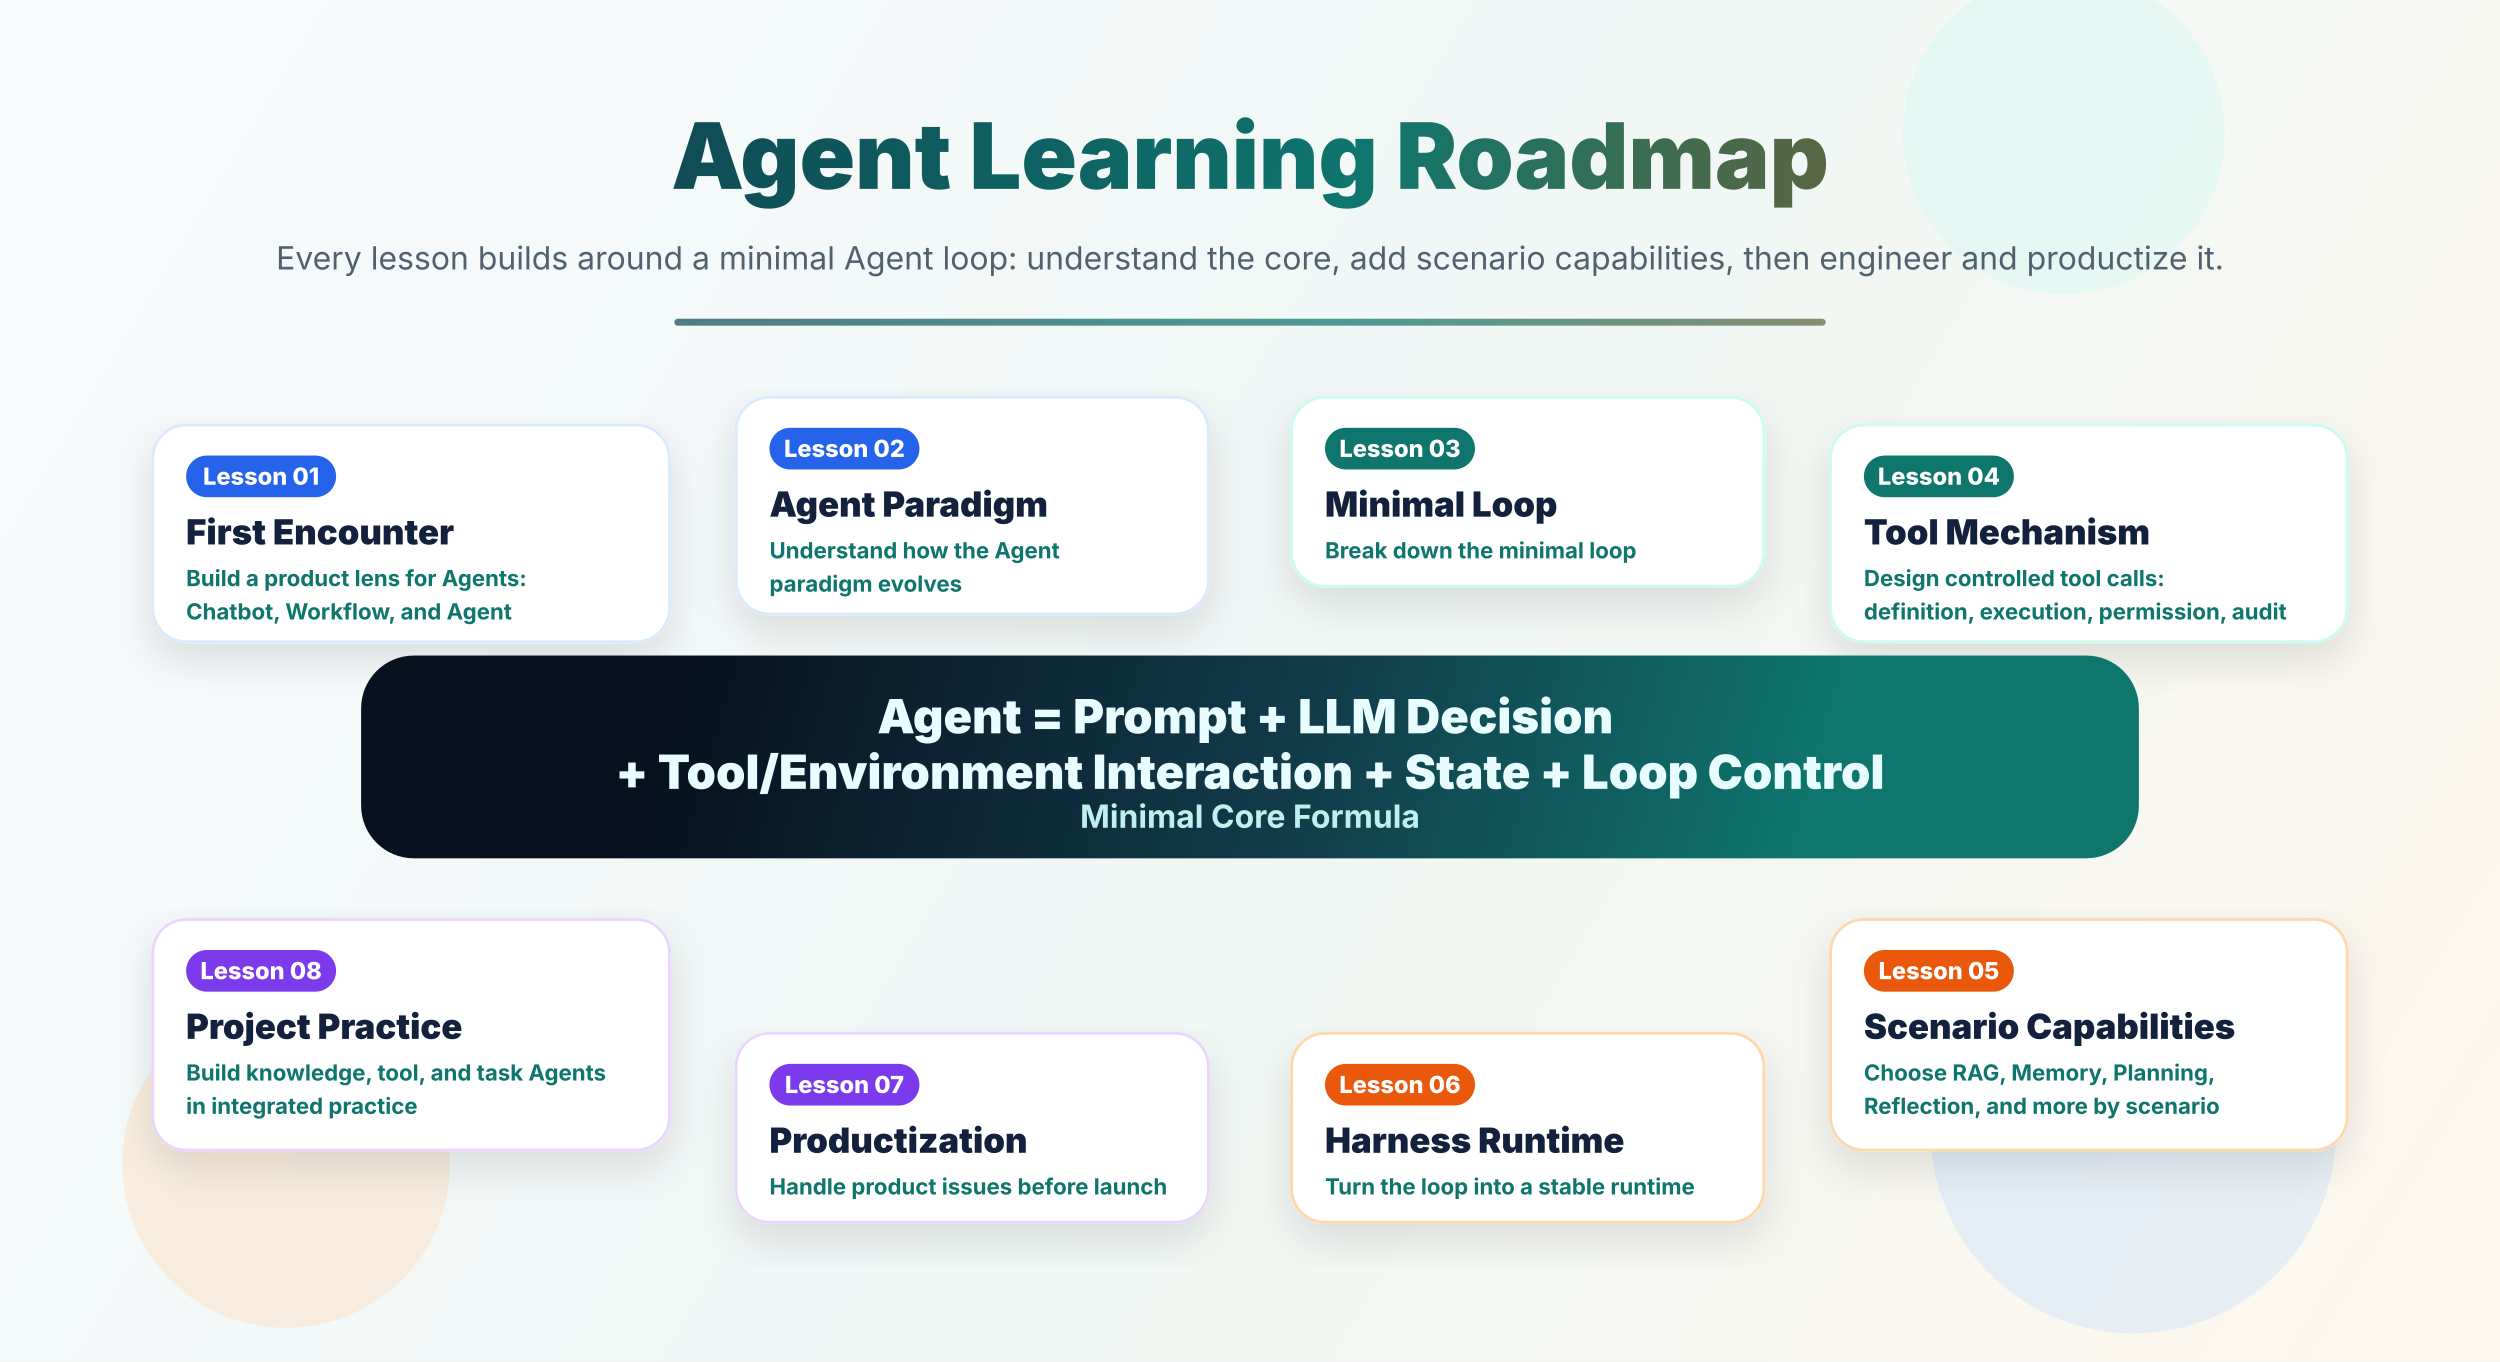
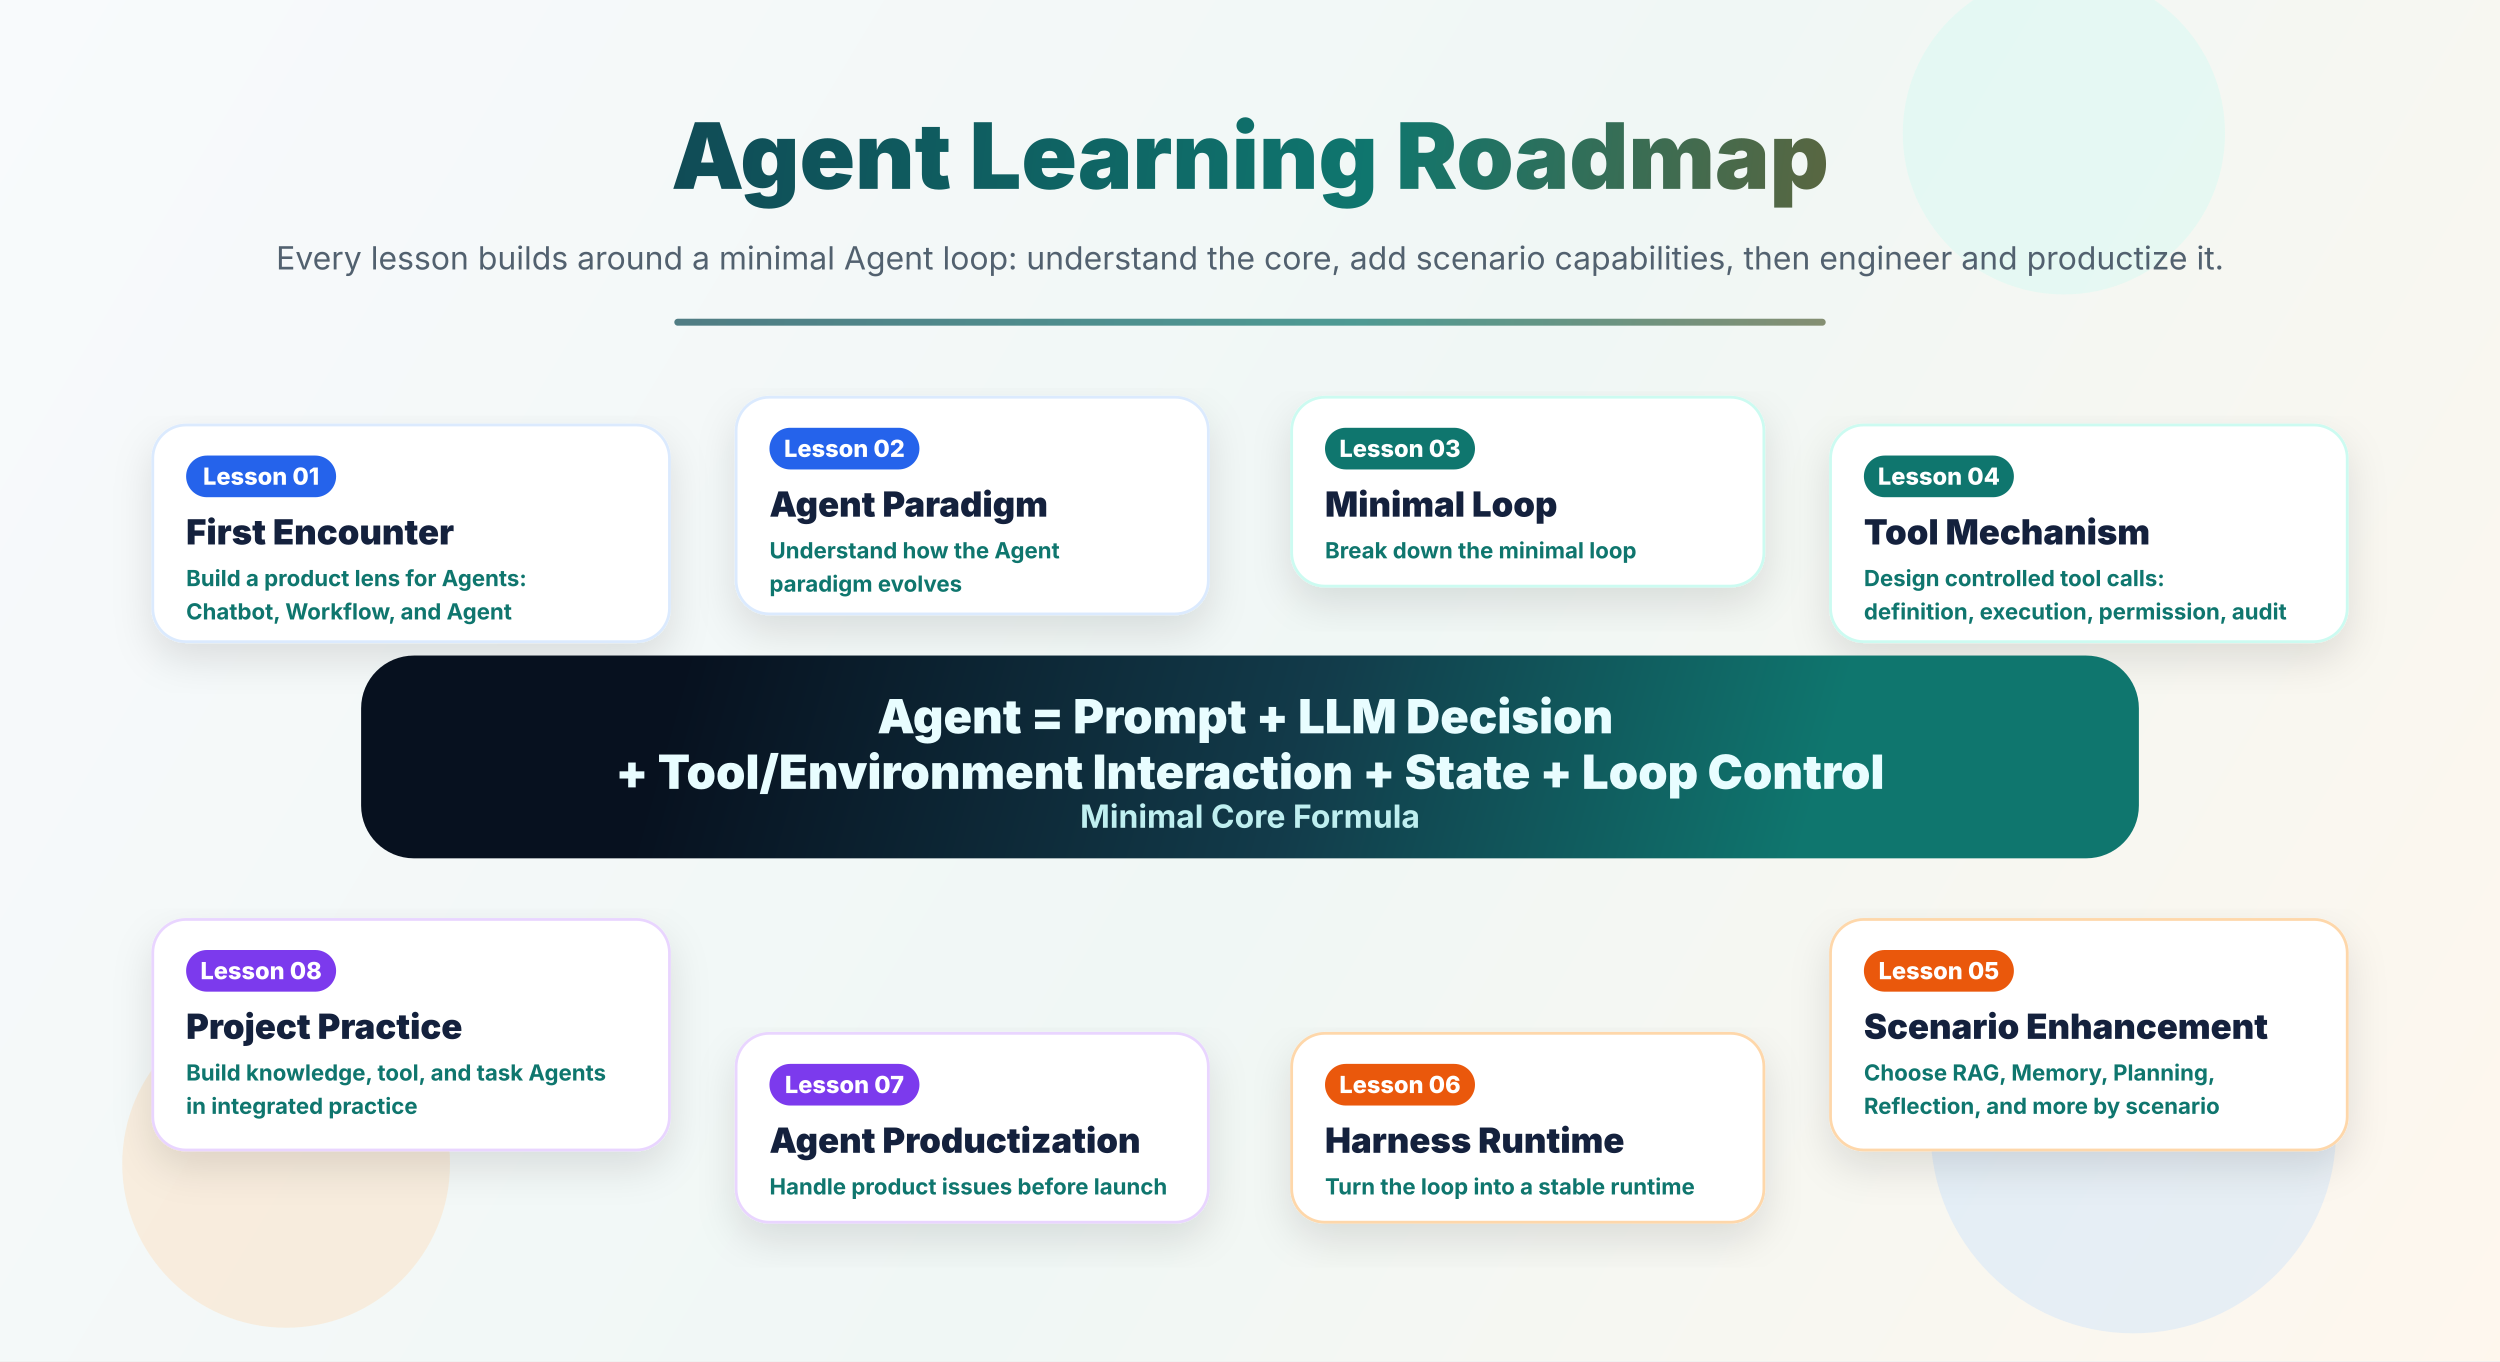
<svg xmlns="http://www.w3.org/2000/svg" width="1800" height="980" viewBox="0 0 1800 980" fill="none" role="img" aria-labelledby="title desc">
  <defs>
    <linearGradient id="page" x1="0" y1="0" x2="1800" y2="1080" gradientUnits="userSpaceOnUse">
      <stop stop-color="#F8FAFC" />
      <stop offset="0.52" stop-color="#F0F7F5" />
      <stop offset="1" stop-color="#FFF7ED" />
    </linearGradient>
    <linearGradient id="hero" x1="90" y1="70" x2="1710" y2="250" gradientUnits="userSpaceOnUse">
      <stop stop-color="#102A43" />
      <stop offset="0.55" stop-color="#0F766E" />
      <stop offset="1" stop-color="#B45309" />
    </linearGradient>
    <linearGradient id="core" x1="510" y1="415" x2="1290" y2="635" gradientUnits="userSpaceOnUse">
      <stop stop-color="#07111F" />
      <stop offset="0.55" stop-color="#123B4A" />
      <stop offset="1" stop-color="#0F766E" />
    </linearGradient>
    <filter id="cardShadow" x="-8%" y="-12%" width="116%" height="136%" color-interpolation-filters="sRGB">
      <feDropShadow dx="0" dy="12" stdDeviation="14" flood-color="#0F172A" flood-opacity="0.11" />
    </filter>
    <style>
      .h1 { font: 850 66px/1.15 -apple-system, BlinkMacSystemFont, "Segoe UI", sans-serif; fill: url(#hero); letter-spacing: 0; }
      .heroText { font: 430 23px/1.45 -apple-system, BlinkMacSystemFont, "Segoe UI", sans-serif; fill: #52616F; letter-spacing: 0; }
      .coreLabel { font: 700 23px/1.2 -apple-system, BlinkMacSystemFont, "Segoe UI", sans-serif; fill: #BFEFF0; letter-spacing: 0; }
      .formula { font: 850 34px/1.2 -apple-system, BlinkMacSystemFont, "Segoe UI", sans-serif; fill: #E8FDFF; letter-spacing: 0; }
      .cardNo { font: 800 17px/1.2 -apple-system, BlinkMacSystemFont, "Segoe UI", sans-serif; fill: #FFFFFF; letter-spacing: 0; }
      .cardTitle { font: 850 25px/1.2 -apple-system, BlinkMacSystemFont, "Segoe UI", sans-serif; fill: #14213D; letter-spacing: 0; }
      .cardFocus { font: 720 16px/1.25 -apple-system, BlinkMacSystemFont, "Segoe UI", sans-serif; fill: #0F766E; letter-spacing: 0; }
    </style>
  </defs>
  <rect width="1800" height="980" fill="url(#page)" />
  <circle cx="206" cy="838" r="118" fill="#FED7AA" opacity="0.34" />
  <circle cx="1536" cy="814" r="146" fill="#BFDBFE" opacity="0.34" />
  <circle cx="1486" cy="96" r="116" fill="#CCFBF1" opacity="0.38" />
  <g>
    <text x="900" y="136" text-anchor="middle" class="h1">Agent Learning Roadmap</text>
    <text x="900" y="194" text-anchor="middle" class="heroText">Every lesson builds around a minimal Agent loop: understand the core, add scenario capabilities, then engineer and productize it.</text>
    <path d="M488 232H1312" stroke="url(#hero)" stroke-width="5" stroke-linecap="round" opacity="0.72" />
  </g>
  <g transform="translate(110 306)">
    <rect x="0" y="0" width="372" height="156" rx="24" fill="#FFFFFF" stroke="#DBEAFE" stroke-width="2" filter="url(#cardShadow)" />
    <rect x="24" y="22" width="108" height="30" rx="15" fill="#2563EB" />
    <text x="78" y="43" text-anchor="middle" class="cardNo">Lesson 01</text>
    <text x="24" y="86" class="cardTitle">First Encounter</text>
    <text x="24" y="116" class="cardFocus">
      <tspan x="24" dy="0">Build a product lens for Agents:</tspan>
      <tspan x="24" dy="24">Chatbot, Workflow, and Agent</tspan>
    </text>
  </g>
  <g transform="translate(530 286)">
    <rect x="0" y="0" width="340" height="156" rx="24" fill="#FFFFFF" stroke="#DBEAFE" stroke-width="2" filter="url(#cardShadow)" />
    <rect x="24" y="22" width="108" height="30" rx="15" fill="#2563EB" />
    <text x="78" y="43" text-anchor="middle" class="cardNo">Lesson 02</text>
    <text x="24" y="86" class="cardTitle">Agent Paradigm</text>
    <text x="24" y="116" class="cardFocus">
      <tspan x="24" dy="0">Understand how the Agent</tspan>
      <tspan x="24" dy="24">paradigm evolves</tspan>
    </text>
  </g>
  <g transform="translate(930 286)">
    <rect x="0" y="0" width="340" height="136" rx="24" fill="#FFFFFF" stroke="#CCFBF1" stroke-width="2" filter="url(#cardShadow)" />
    <rect x="24" y="22" width="108" height="30" rx="15" fill="#0F766E" />
    <text x="78" y="43" text-anchor="middle" class="cardNo">Lesson 03</text>
    <text x="24" y="86" class="cardTitle">Minimal Loop</text>
    <text x="24" y="116" class="cardFocus">Break down the minimal loop</text>
  </g>
  <g transform="translate(1318 306)">
    <rect x="0" y="0" width="372" height="156" rx="24" fill="#FFFFFF" stroke="#CCFBF1" stroke-width="2" filter="url(#cardShadow)" />
    <rect x="24" y="22" width="108" height="30" rx="15" fill="#0F766E" />
    <text x="78" y="43" text-anchor="middle" class="cardNo">Lesson 04</text>
    <text x="24" y="86" class="cardTitle">Tool Mechanism</text>
    <text x="24" y="116" class="cardFocus">
      <tspan x="24" dy="0">Design controlled tool calls:</tspan>
      <tspan x="24" dy="24">definition, execution, permission, audit</tspan>
    </text>
  </g>
  <g transform="translate(1318 662)">
    <rect x="0" y="0" width="372" height="166" rx="24" fill="#FFFFFF" stroke="#FED7AA" stroke-width="2" filter="url(#cardShadow)" />
    <rect x="24" y="22" width="108" height="30" rx="15" fill="#EA580C" />
    <text x="78" y="43" text-anchor="middle" class="cardNo">Lesson 05</text>
-     <text x="24" y="86" class="cardTitle">Scenario Capabilities</text>
+     <text x="24" y="86" class="cardTitle">Scenario Enhancement</text>
    <text x="24" y="116" class="cardFocus">
      <tspan x="24" dy="0">Choose RAG, Memory, Planning,</tspan>
      <tspan x="24" dy="24">Reflection, and more by scenario</tspan>
    </text>
  </g>
  <g transform="translate(930 744)">
    <rect x="0" y="0" width="340" height="136" rx="24" fill="#FFFFFF" stroke="#FED7AA" stroke-width="2" filter="url(#cardShadow)" />
    <rect x="24" y="22" width="108" height="30" rx="15" fill="#EA580C" />
    <text x="78" y="43" text-anchor="middle" class="cardNo">Lesson 06</text>
    <text x="24" y="86" class="cardTitle">Harness Runtime</text>
    <text x="24" y="116" class="cardFocus">Turn the loop into a stable runtime</text>
  </g>
  <g transform="translate(530 744)">
    <rect x="0" y="0" width="340" height="136" rx="24" fill="#FFFFFF" stroke="#E9D5FF" stroke-width="2" filter="url(#cardShadow)" />
    <rect x="24" y="22" width="108" height="30" rx="15" fill="#7C3AED" />
    <text x="78" y="43" text-anchor="middle" class="cardNo">Lesson 07</text>
-     <text x="24" y="86" class="cardTitle">Productization</text>
+     <text x="24" y="86" class="cardTitle">Agent Productization</text>
    <text x="24" y="116" class="cardFocus">Handle product issues before launch</text>
  </g>
  <g transform="translate(110 662)">
    <rect x="0" y="0" width="372" height="166" rx="24" fill="#FFFFFF" stroke="#E9D5FF" stroke-width="2" filter="url(#cardShadow)" />
    <rect x="24" y="22" width="108" height="30" rx="15" fill="#7C3AED" />
    <text x="78" y="43" text-anchor="middle" class="cardNo">Lesson 08</text>
    <text x="24" y="86" class="cardTitle">Project Practice</text>
    <text x="24" y="116" class="cardFocus">
      <tspan x="24" dy="0">Build knowledge, tool, and task Agents</tspan>
      <tspan x="24" dy="24">in integrated practice</tspan>
    </text>
  </g>
  <g>
    <rect x="260" y="472" width="1280" height="146" rx="38" fill="url(#core)" />
    <text x="900" y="528" text-anchor="middle" class="formula">
      <tspan x="900" dy="0">Agent = Prompt + LLM Decision</tspan>
      <tspan x="900" dy="40">+ Tool/Environment Interaction + State + Loop Control</tspan>
    </text>
    <text x="900" y="596" text-anchor="middle" class="coreLabel">Minimal Core Formula</text>
  </g>
</svg>
